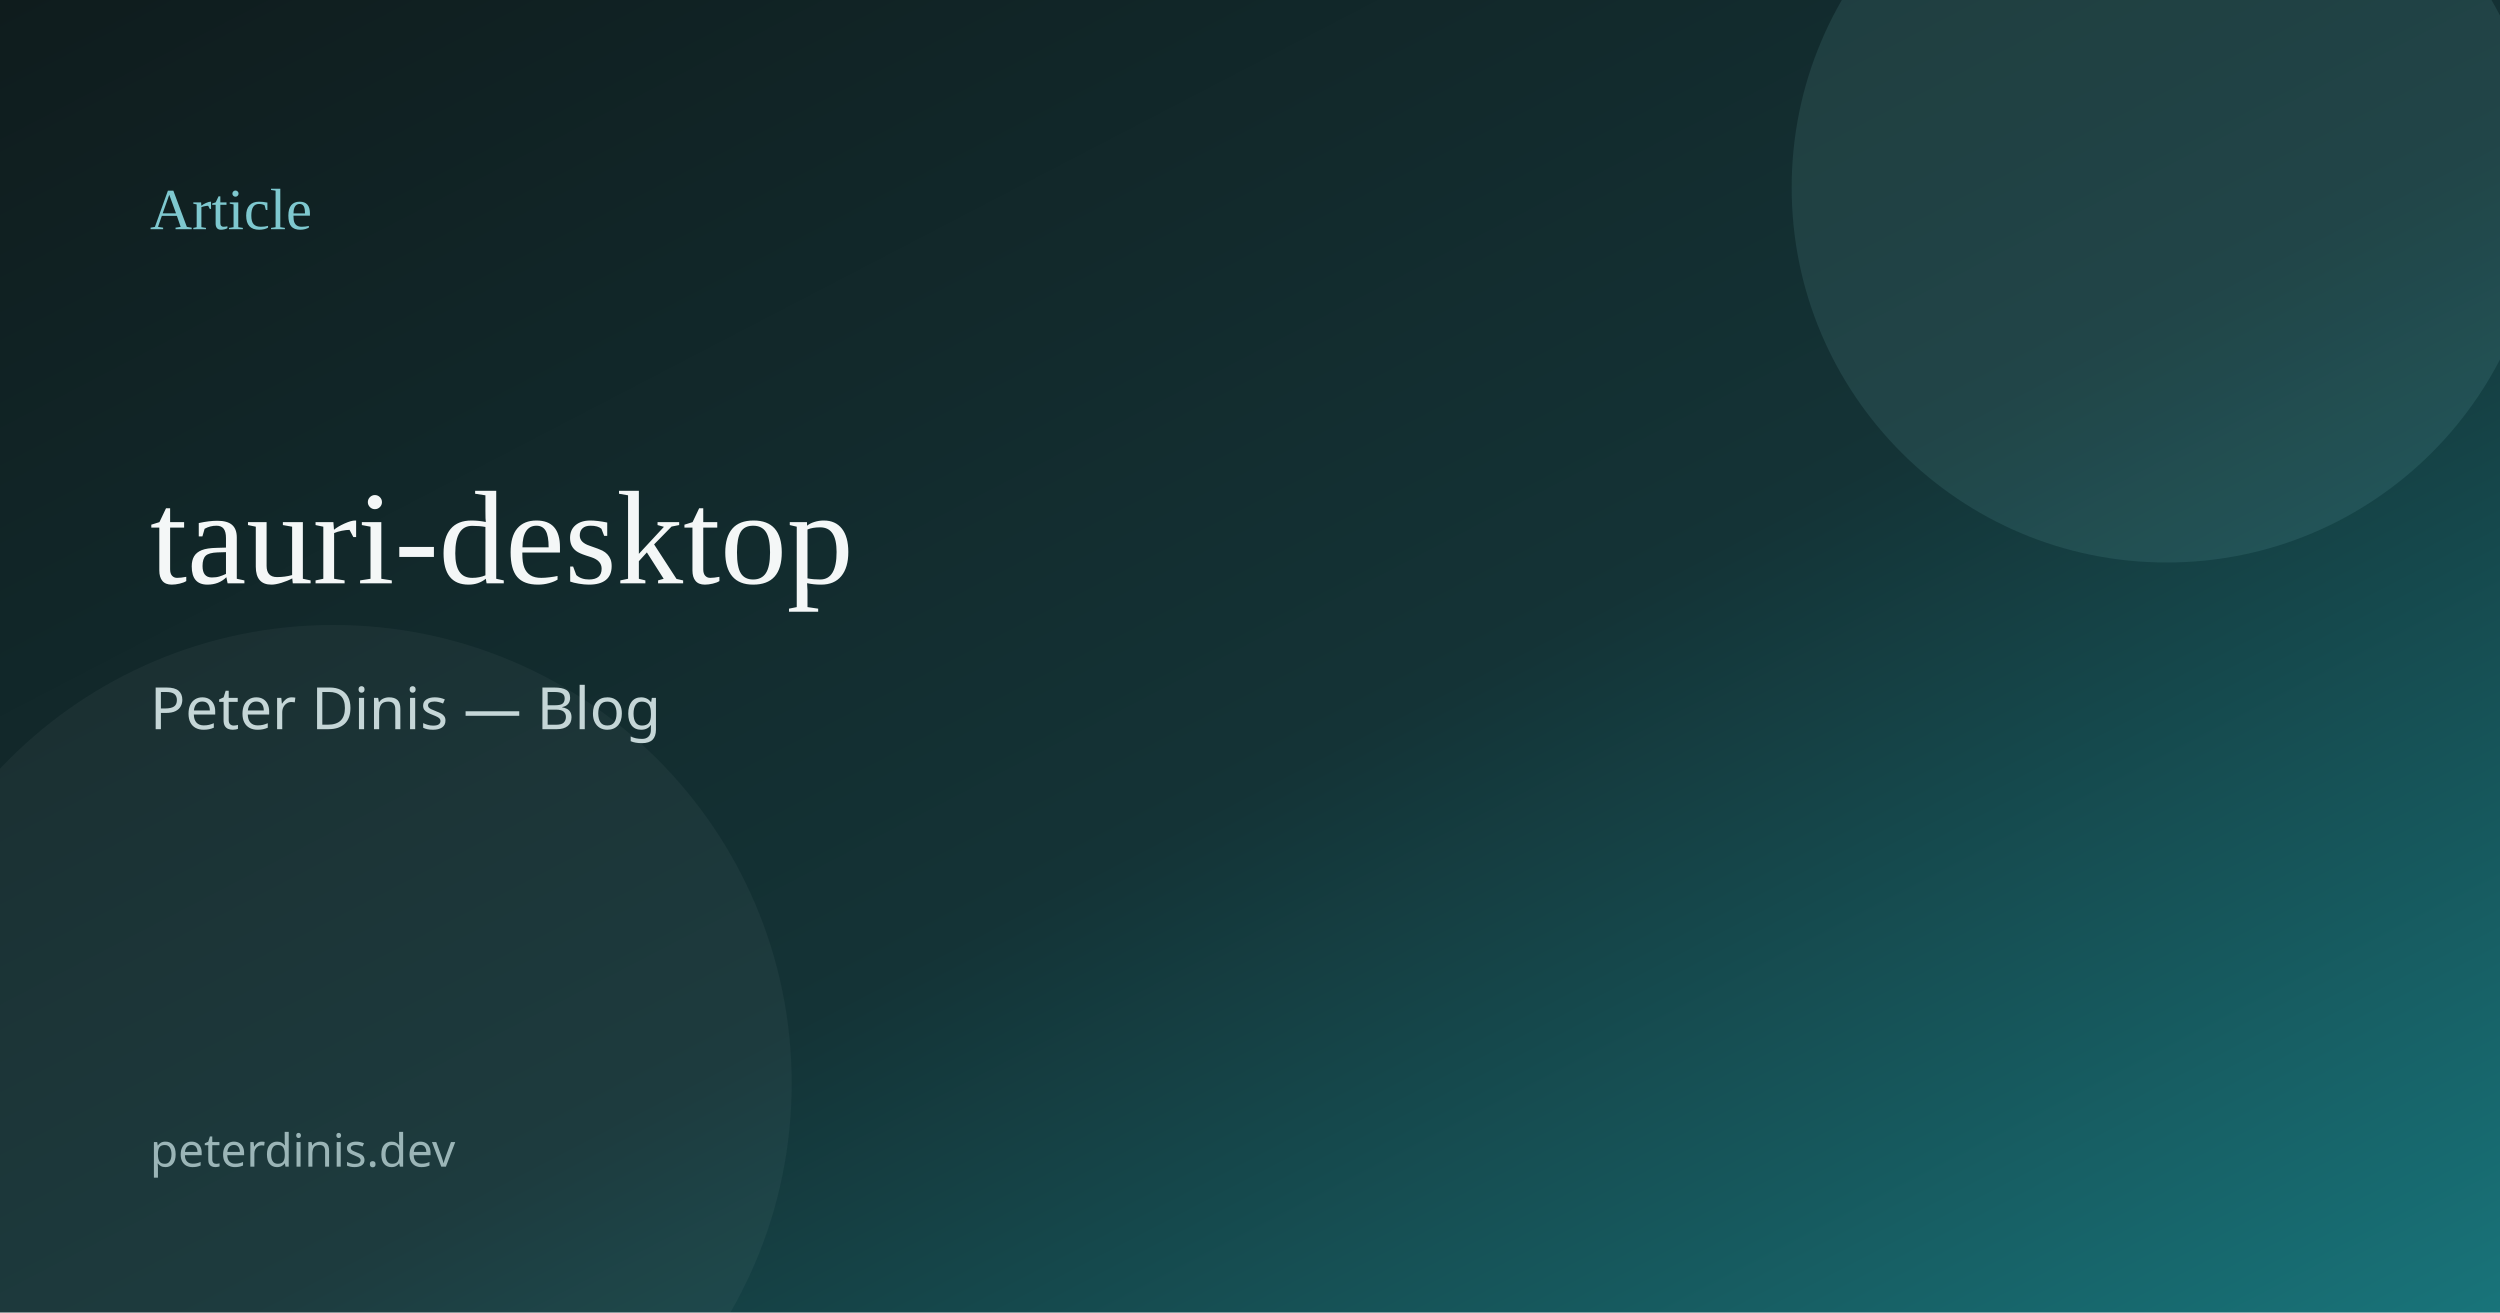
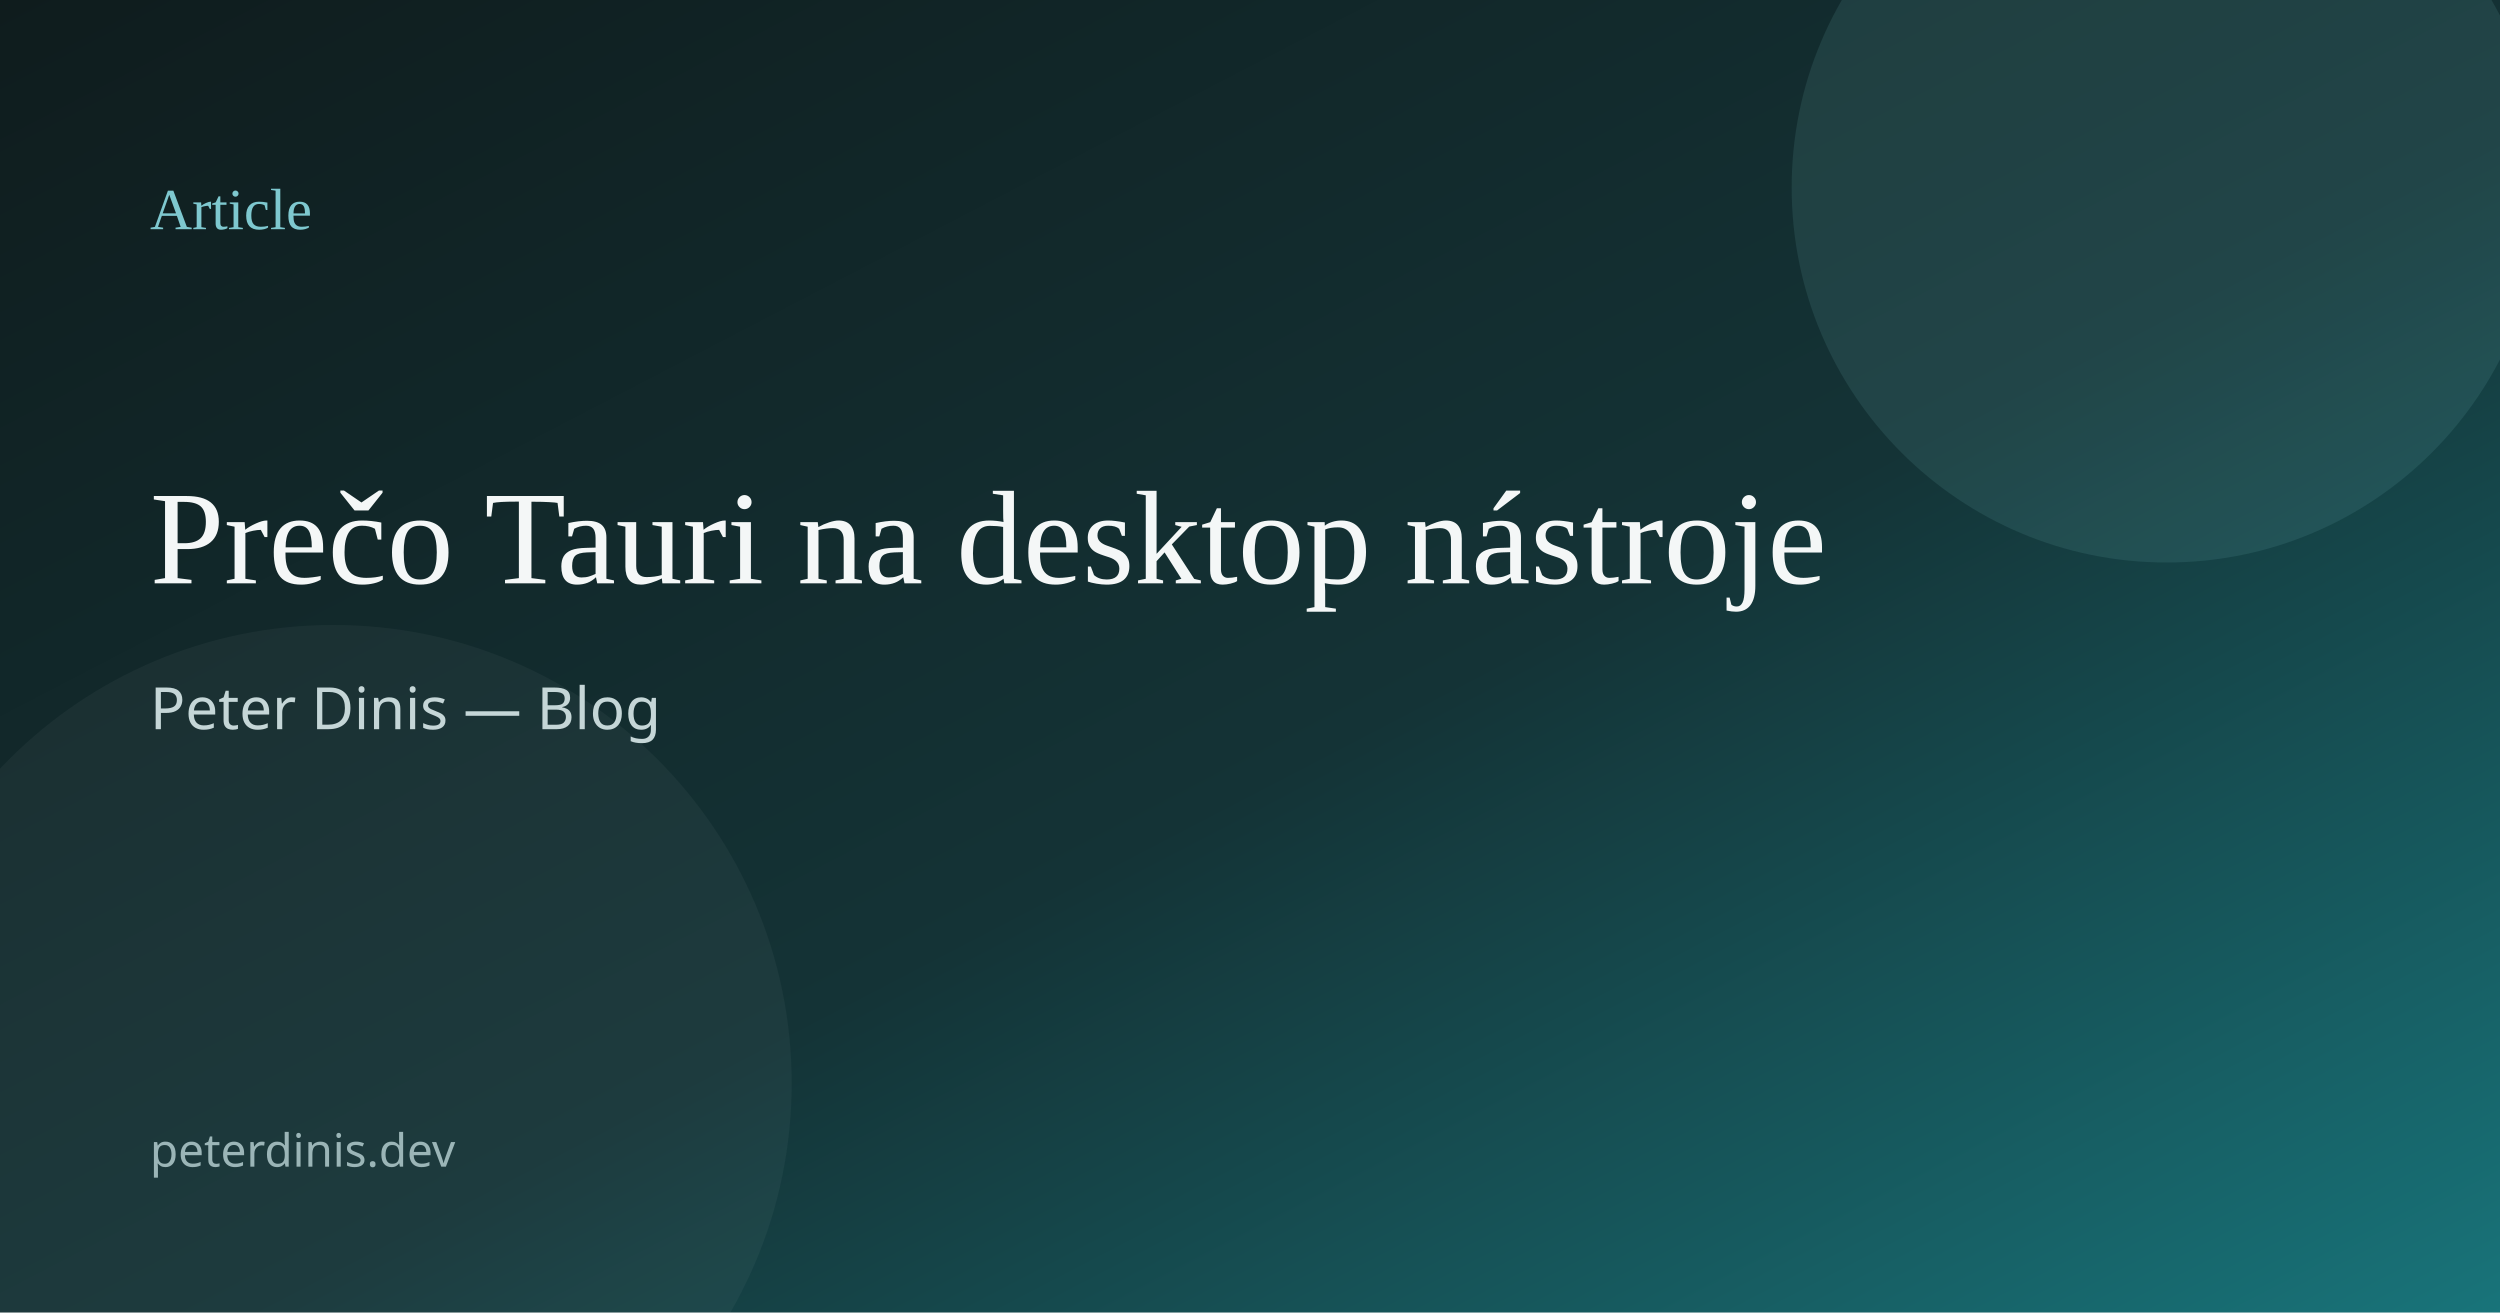
<svg xmlns="http://www.w3.org/2000/svg" width="1200" height="630" viewBox="0 0 1200 630">
  <defs>
    <linearGradient id="bg" x1="0" y1="0" x2="1" y2="1">
      <stop offset="0%" stop-color="#0f1c1d" />
      <stop offset="55%" stop-color="#143336" />
      <stop offset="100%" stop-color="#18747a" />
    </linearGradient>
  </defs>
  <rect width="1200" height="630" fill="url(#bg)" />
  <circle cx="1040" cy="90" r="180" fill="#7ec8cf" fill-opacity="0.12" />
  <circle cx="160" cy="520" r="220" fill="#ffffff" fill-opacity="0.04" />
  <text x="72" y="110" fill="#7ec8cf" font-family="Georgia, 'Times New Roman', serif" font-size="28">Article</text>
-   <text x="72" y="280" fill="#f4f7f7" font-family="Georgia, 'Times New Roman', serif" font-size="64">tauri-desktop</text>
+   <text x="72" y="280" fill="#f4f7f7" font-family="Georgia, 'Times New Roman', serif" font-size="64">Prečo Tauri na desktop nástroje</text>
  <text x="72" y="350" fill="#c5d6d7" font-family="ui-sans-serif, system-ui, sans-serif" font-size="28">Peter Dinis — Blog</text>
  <text x="72" y="560" fill="#9bb5b7" font-family="ui-sans-serif, system-ui, sans-serif" font-size="22">peterdinis.dev</text>
</svg>
